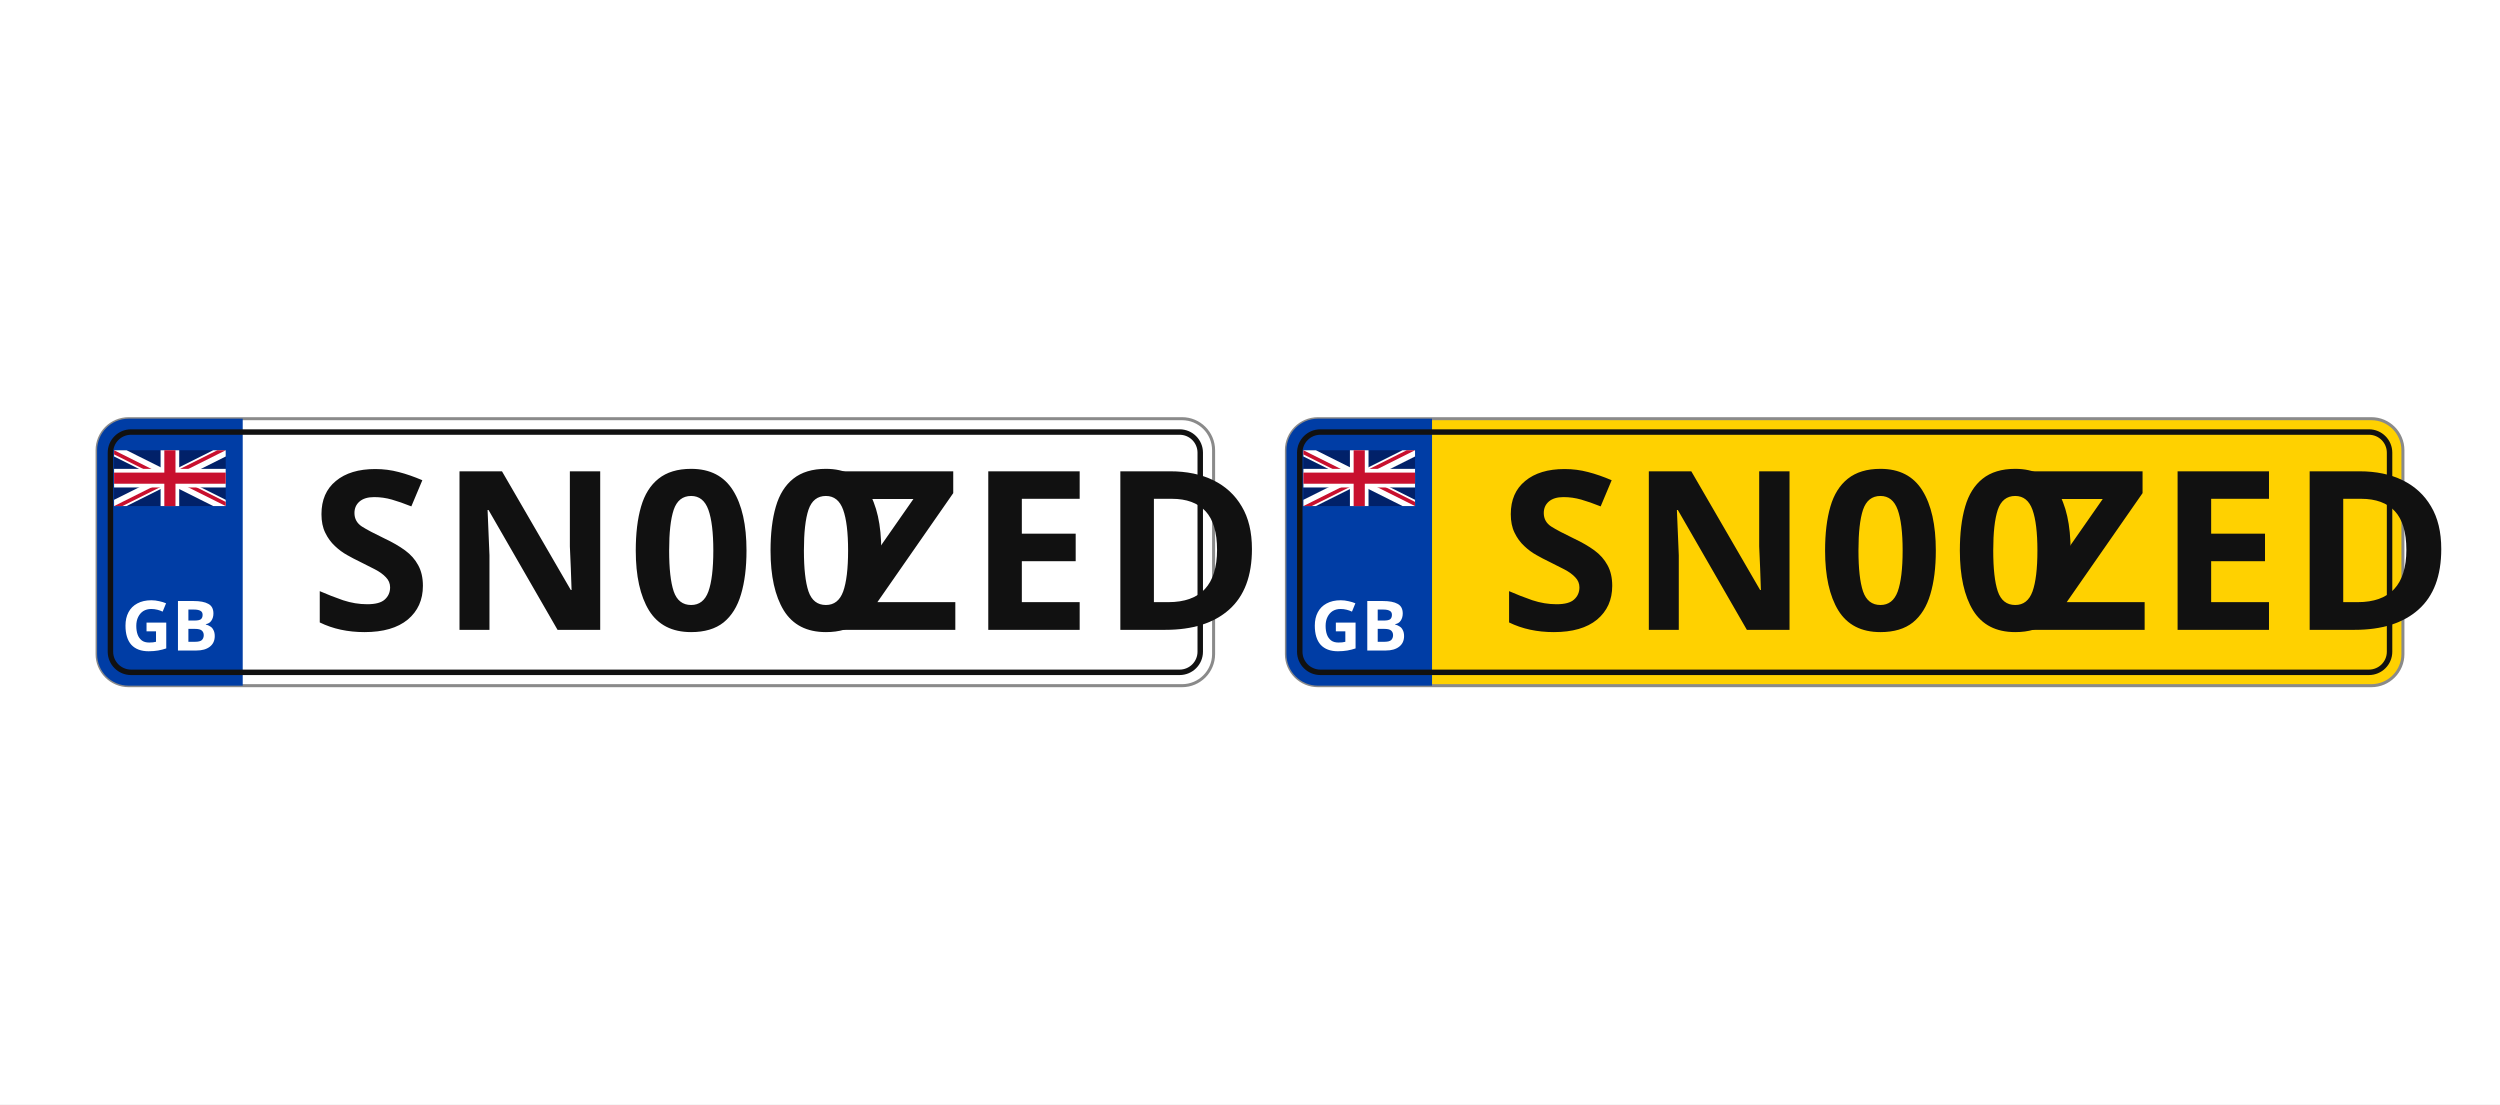
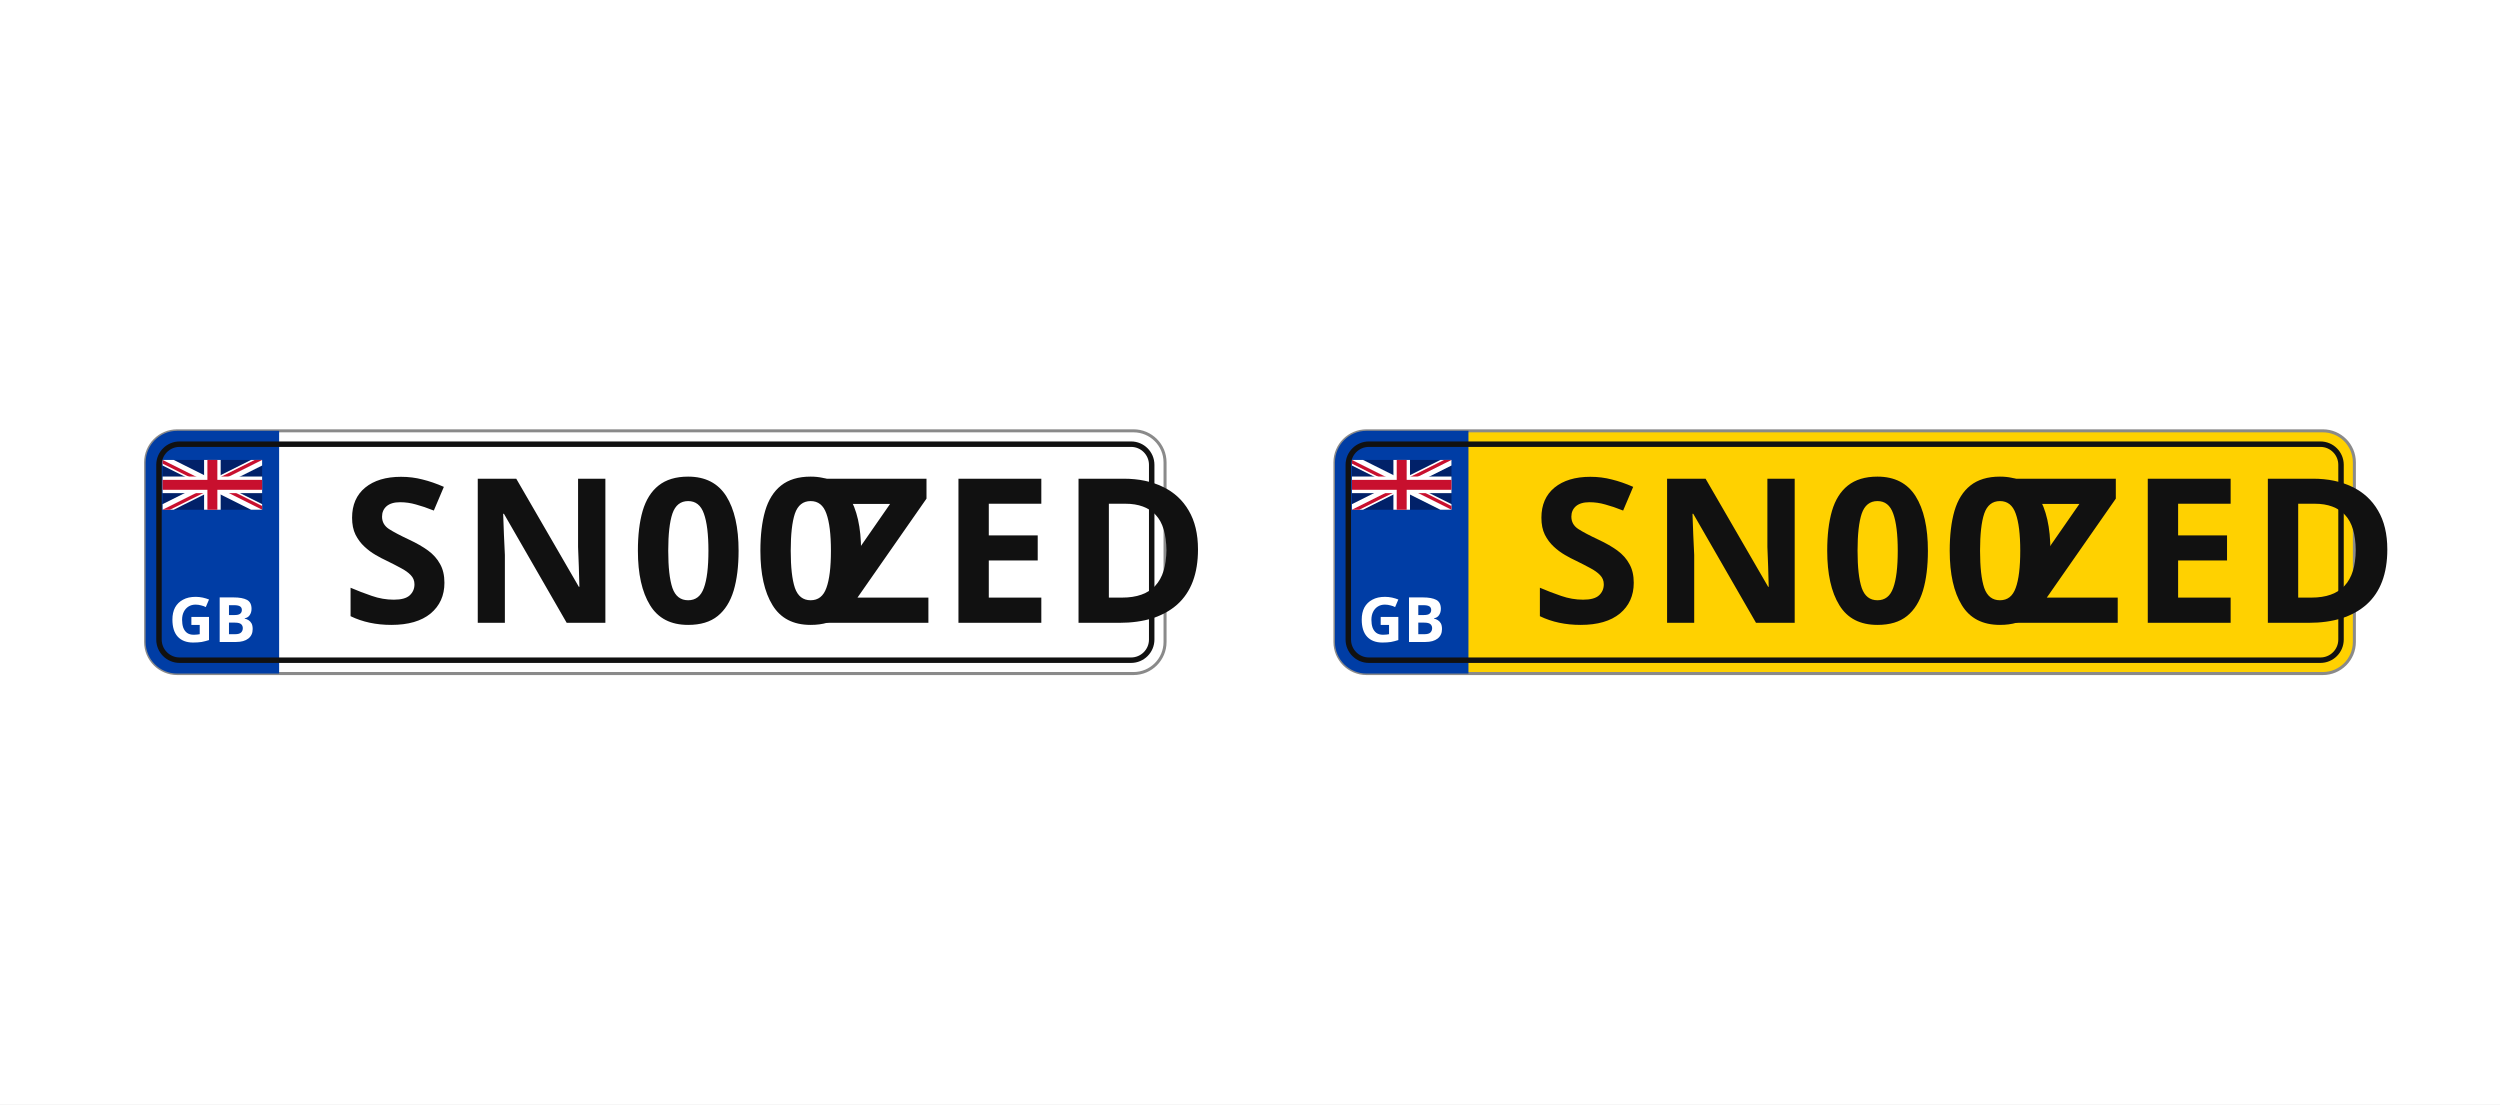
<svg xmlns="http://www.w3.org/2000/svg" width="206mm" height="91mm" viewBox="0 0 206 91">
  <g id="Background">
    <rect width="206.0" height="91.0" fill="#FFFFFF" />
  </g>
  <g id="front">
    <clipPath id="frontc">
-       <rect x="8.000" y="34.500" width="92.0" height="22.0" rx="2.6" />
+       <rect x="12.000" y="35.500" width="84.0" height="20.0" rx="2.6" />
    </clipPath>
-     <rect x="8.000" y="34.500" width="92.0" height="22.0" rx="2.6" fill="#FFFFFF" stroke="#8A8A8A" stroke-width="0.25" />
+     <rect x="12.000" y="35.500" width="84.0" height="20.0" rx="2.6" fill="#FFFFFF" stroke="#8A8A8A" stroke-width="0.25" />
    <g clip-path="url(#frontc)">
-       <rect id="frontband" x="8.000" y="34.500" width="12.0" height="22.0" fill="#003DA5" />
+       <rect id="frontband" x="12.000" y="35.500" width="11.0" height="20.0" fill="#003DA5" />
    </g>
-     <svg x="9.400" y="37.100" width="9.200" height="4.600" viewBox="0 0 60 30">
+     <svg x="13.400" y="37.900" width="8.200" height="4.100" viewBox="0 0 60 30">
      <clipPath id="frontfs">
        <path d="M0,0 v30 h60 v-30 z" />
      </clipPath>
      <clipPath id="frontft">
        <path d="M30,15 h30 v15 z v15 h-30 z h-30 v-15 z v-15 h30 z" />
      </clipPath>
      <g clip-path="url(#frontfs)">
        <path d="M0,0 v30 h60 v-30 z" fill="#012169" />
        <path d="M0,0 L60,30 M60,0 L0,30" stroke="#fff" stroke-width="6" />
        <path d="M0,0 L60,30 M60,0 L0,30" clip-path="url(#frontft)" stroke="#C8102E" stroke-width="4" />
        <path d="M30,0 v30 M0,15 h60" stroke="#fff" stroke-width="10" />
        <path d="M30,0 v30 M0,15 h60" stroke="#C8102E" stroke-width="6" />
      </g>
    </svg>
-     <text x="14.000" y="53.600" font-family="Barlow Condensed" font-weight="700" font-size="5.714" fill="#FFFFFF" text-anchor="middle">GB</text>
-     <g id="frontreg" font-family="Barlow Condensed" font-weight="700" font-size="18.291" letter-spacing="0.640" fill="#111111">
-       <text x="25.504" y="51.902">SN00</text>
-       <text x="68.562" y="51.902">ZED</text>
+     <text x="17.500" y="52.900" font-family="Barlow Condensed" font-weight="700" font-size="5.143" fill="#FFFFFF" text-anchor="middle">GB</text>
+     <g id="frontreg" font-family="Barlow Condensed" font-weight="700" font-size="16.629" letter-spacing="0.582" fill="#111111">
+       <text x="28.121" y="51.320">SN00</text>
+       <text x="67.265" y="51.320">ZED</text>
    </g>
-     <rect x="9.100" y="35.600" width="89.800" height="19.800" rx="1.7" fill="none" stroke="#111111" stroke-width="0.45" />
+     <rect x="13.100" y="36.600" width="81.800" height="17.800" rx="1.7" fill="none" stroke="#111111" stroke-width="0.45" />
  </g>
  <g id="rear">
    <clipPath id="rearc">
-       <rect x="106.000" y="34.500" width="92.0" height="22.0" rx="2.6" />
+       <rect x="110.000" y="35.500" width="84.0" height="20.0" rx="2.6" />
    </clipPath>
-     <rect x="106.000" y="34.500" width="92.0" height="22.0" rx="2.6" fill="#FFD100" stroke="#8A8A8A" stroke-width="0.25" />
+     <rect x="110.000" y="35.500" width="84.0" height="20.0" rx="2.6" fill="#FFD100" stroke="#8A8A8A" stroke-width="0.25" />
    <g clip-path="url(#rearc)">
-       <rect id="rearband" x="106.000" y="34.500" width="12.0" height="22.0" fill="#003DA5" />
+       <rect id="rearband" x="110.000" y="35.500" width="11.0" height="20.0" fill="#003DA5" />
    </g>
-     <svg x="107.400" y="37.100" width="9.200" height="4.600" viewBox="0 0 60 30">
+     <svg x="111.400" y="37.900" width="8.200" height="4.100" viewBox="0 0 60 30">
      <clipPath id="rearfs">
        <path d="M0,0 v30 h60 v-30 z" />
      </clipPath>
      <clipPath id="rearft">
        <path d="M30,15 h30 v15 z v15 h-30 z h-30 v-15 z v-15 h30 z" />
      </clipPath>
      <g clip-path="url(#rearfs)">
        <path d="M0,0 v30 h60 v-30 z" fill="#012169" />
        <path d="M0,0 L60,30 M60,0 L0,30" stroke="#fff" stroke-width="6" />
        <path d="M0,0 L60,30 M60,0 L0,30" clip-path="url(#rearft)" stroke="#C8102E" stroke-width="4" />
        <path d="M30,0 v30 M0,15 h60" stroke="#fff" stroke-width="10" />
        <path d="M30,0 v30 M0,15 h60" stroke="#C8102E" stroke-width="6" />
      </g>
    </svg>
-     <text x="112.000" y="53.600" font-family="Barlow Condensed" font-weight="700" font-size="5.714" fill="#FFFFFF" text-anchor="middle">GB</text>
-     <g id="rearreg" font-family="Barlow Condensed" font-weight="700" font-size="18.291" letter-spacing="0.640" fill="#111111">
-       <text x="123.504" y="51.902">SN00</text>
-       <text x="166.562" y="51.902">ZED</text>
+     <text x="115.500" y="52.900" font-family="Barlow Condensed" font-weight="700" font-size="5.143" fill="#FFFFFF" text-anchor="middle">GB</text>
+     <g id="rearreg" font-family="Barlow Condensed" font-weight="700" font-size="16.629" letter-spacing="0.582" fill="#111111">
+       <text x="126.121" y="51.320">SN00</text>
+       <text x="165.265" y="51.320">ZED</text>
    </g>
-     <rect x="107.100" y="35.600" width="89.800" height="19.800" rx="1.7" fill="none" stroke="#111111" stroke-width="0.45" />
+     <rect x="111.100" y="36.600" width="81.800" height="17.800" rx="1.7" fill="none" stroke="#111111" stroke-width="0.45" />
  </g>
  <g id="Guides" style="display:none" fill="none" stroke-width="0.2">
    <rect x="3.0" y="3.0" width="200.0" height="85.0" stroke="#00AEEF" stroke-dasharray="2,1" />
    <rect x="6.0" y="6.0" width="194.0" height="79.0" stroke="#EC008C" stroke-dasharray="1,1" />
  </g>
</svg>
